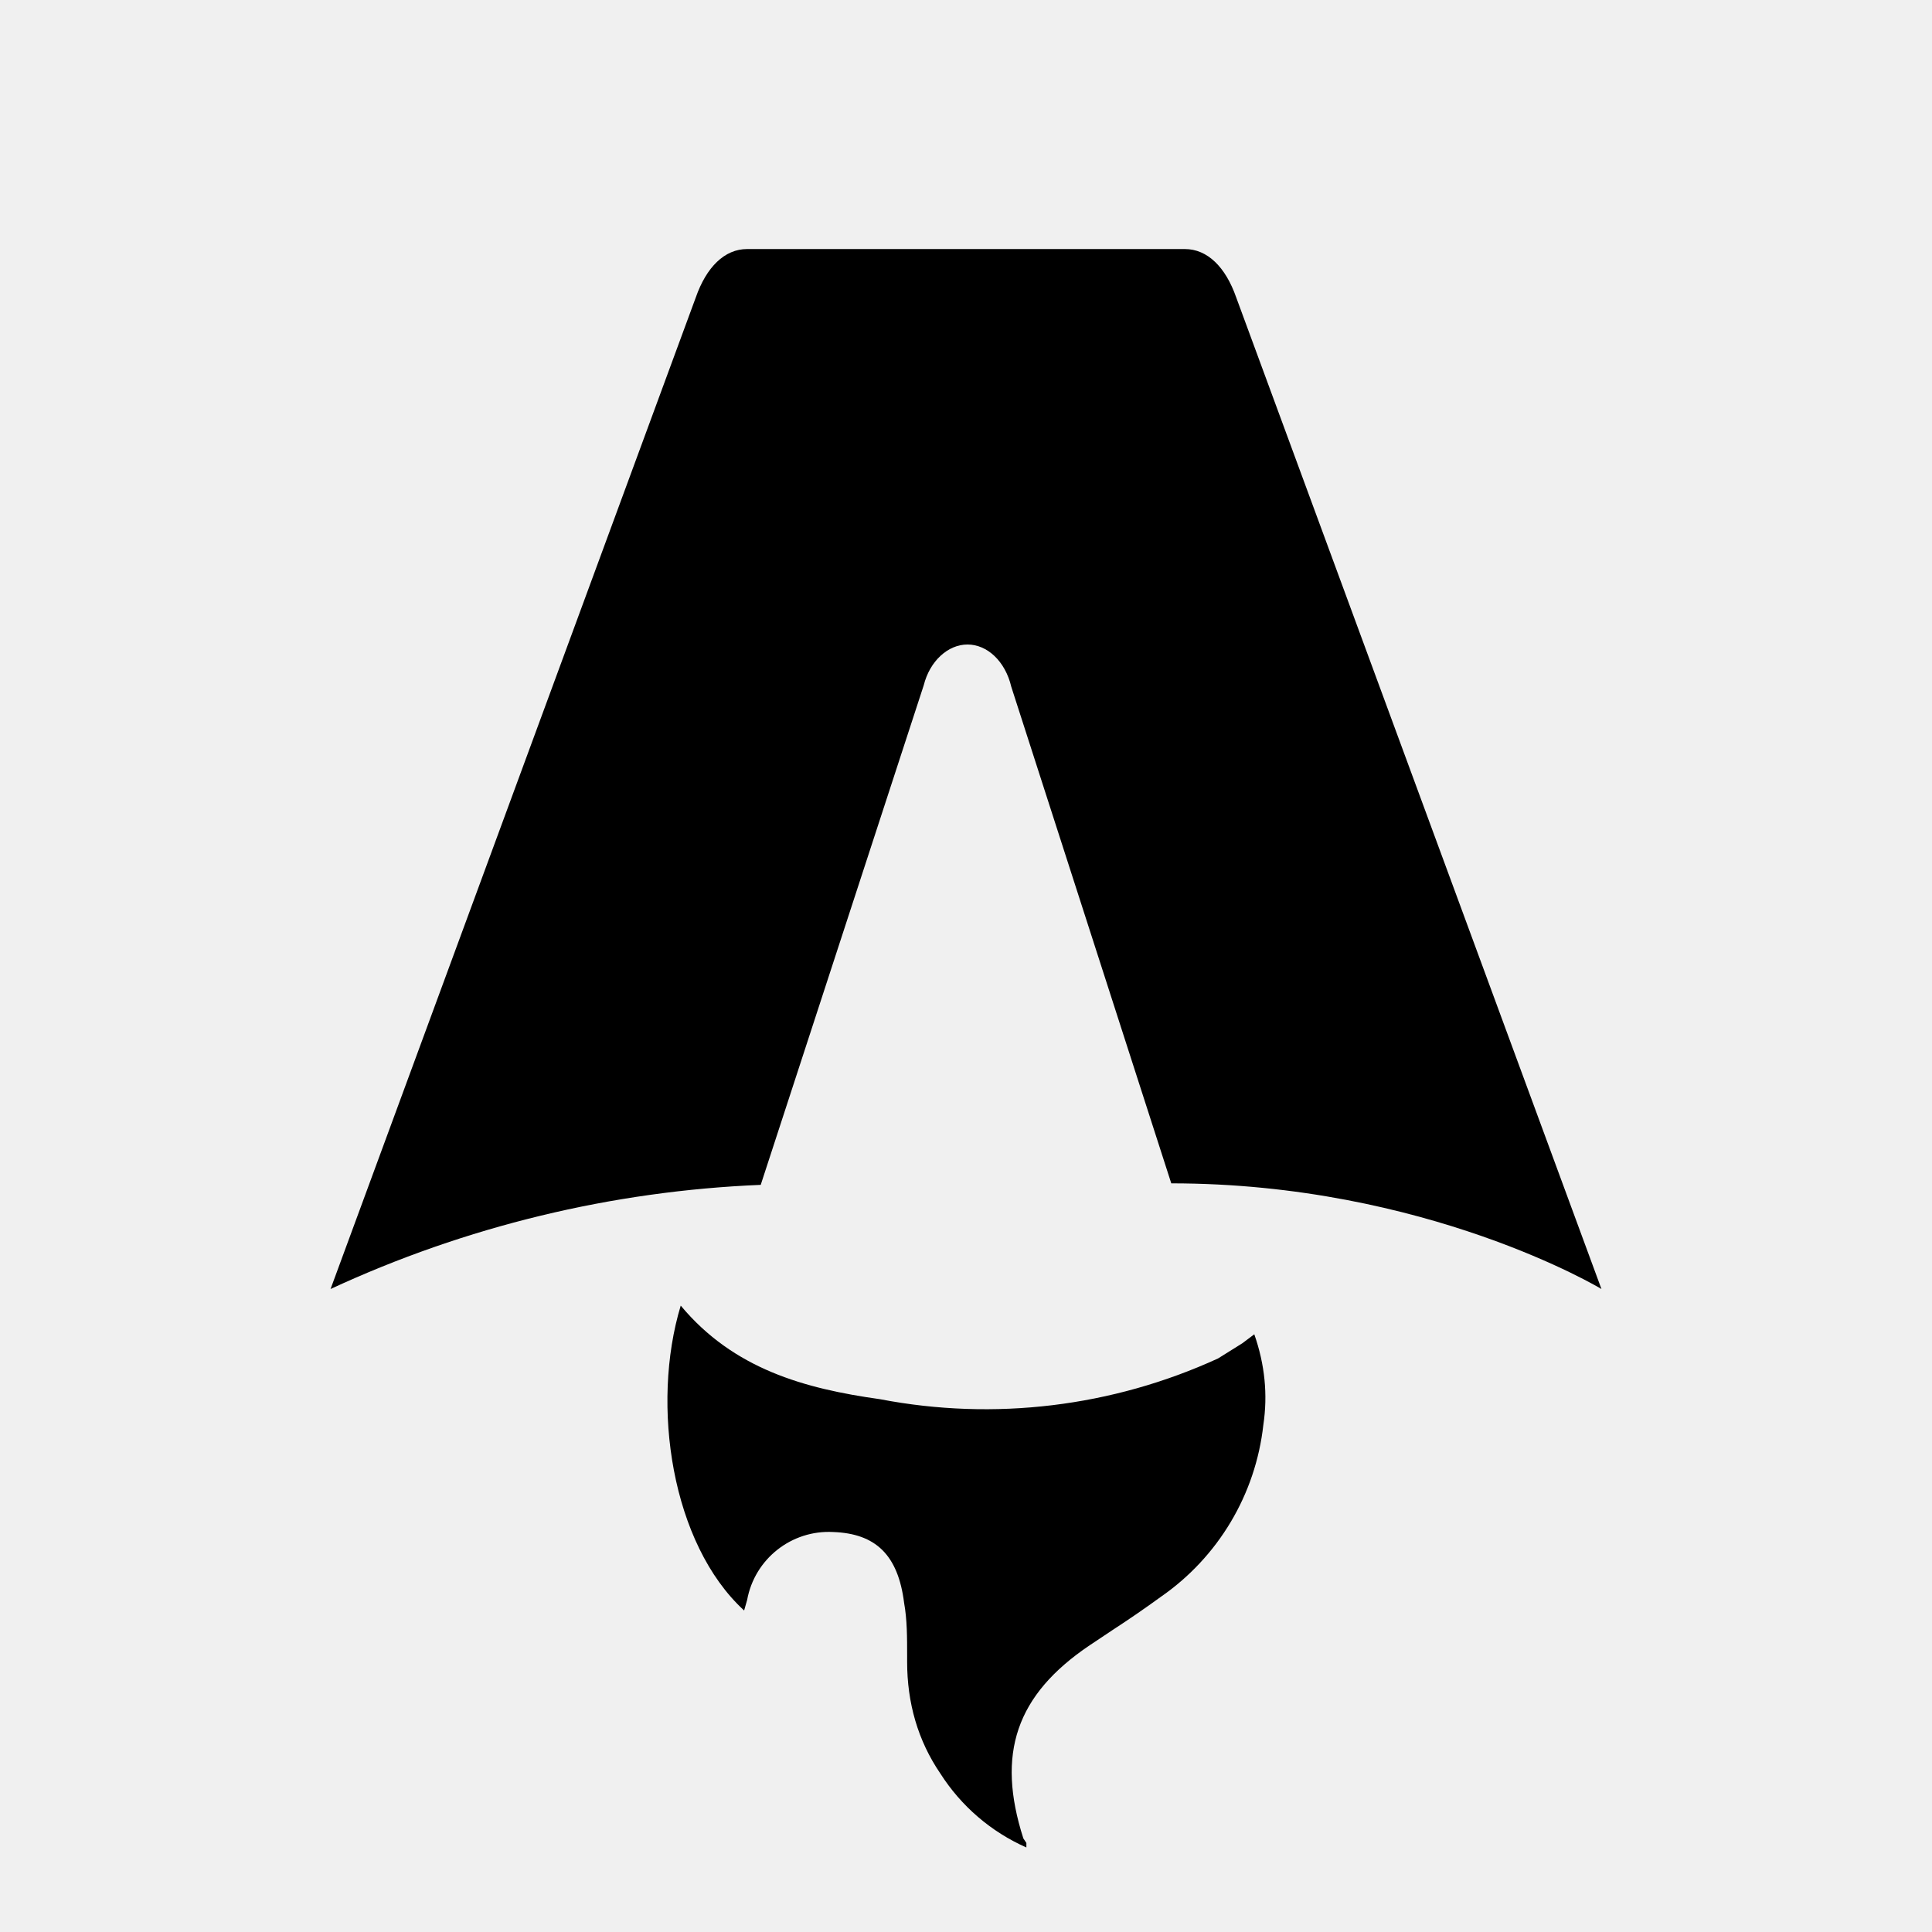
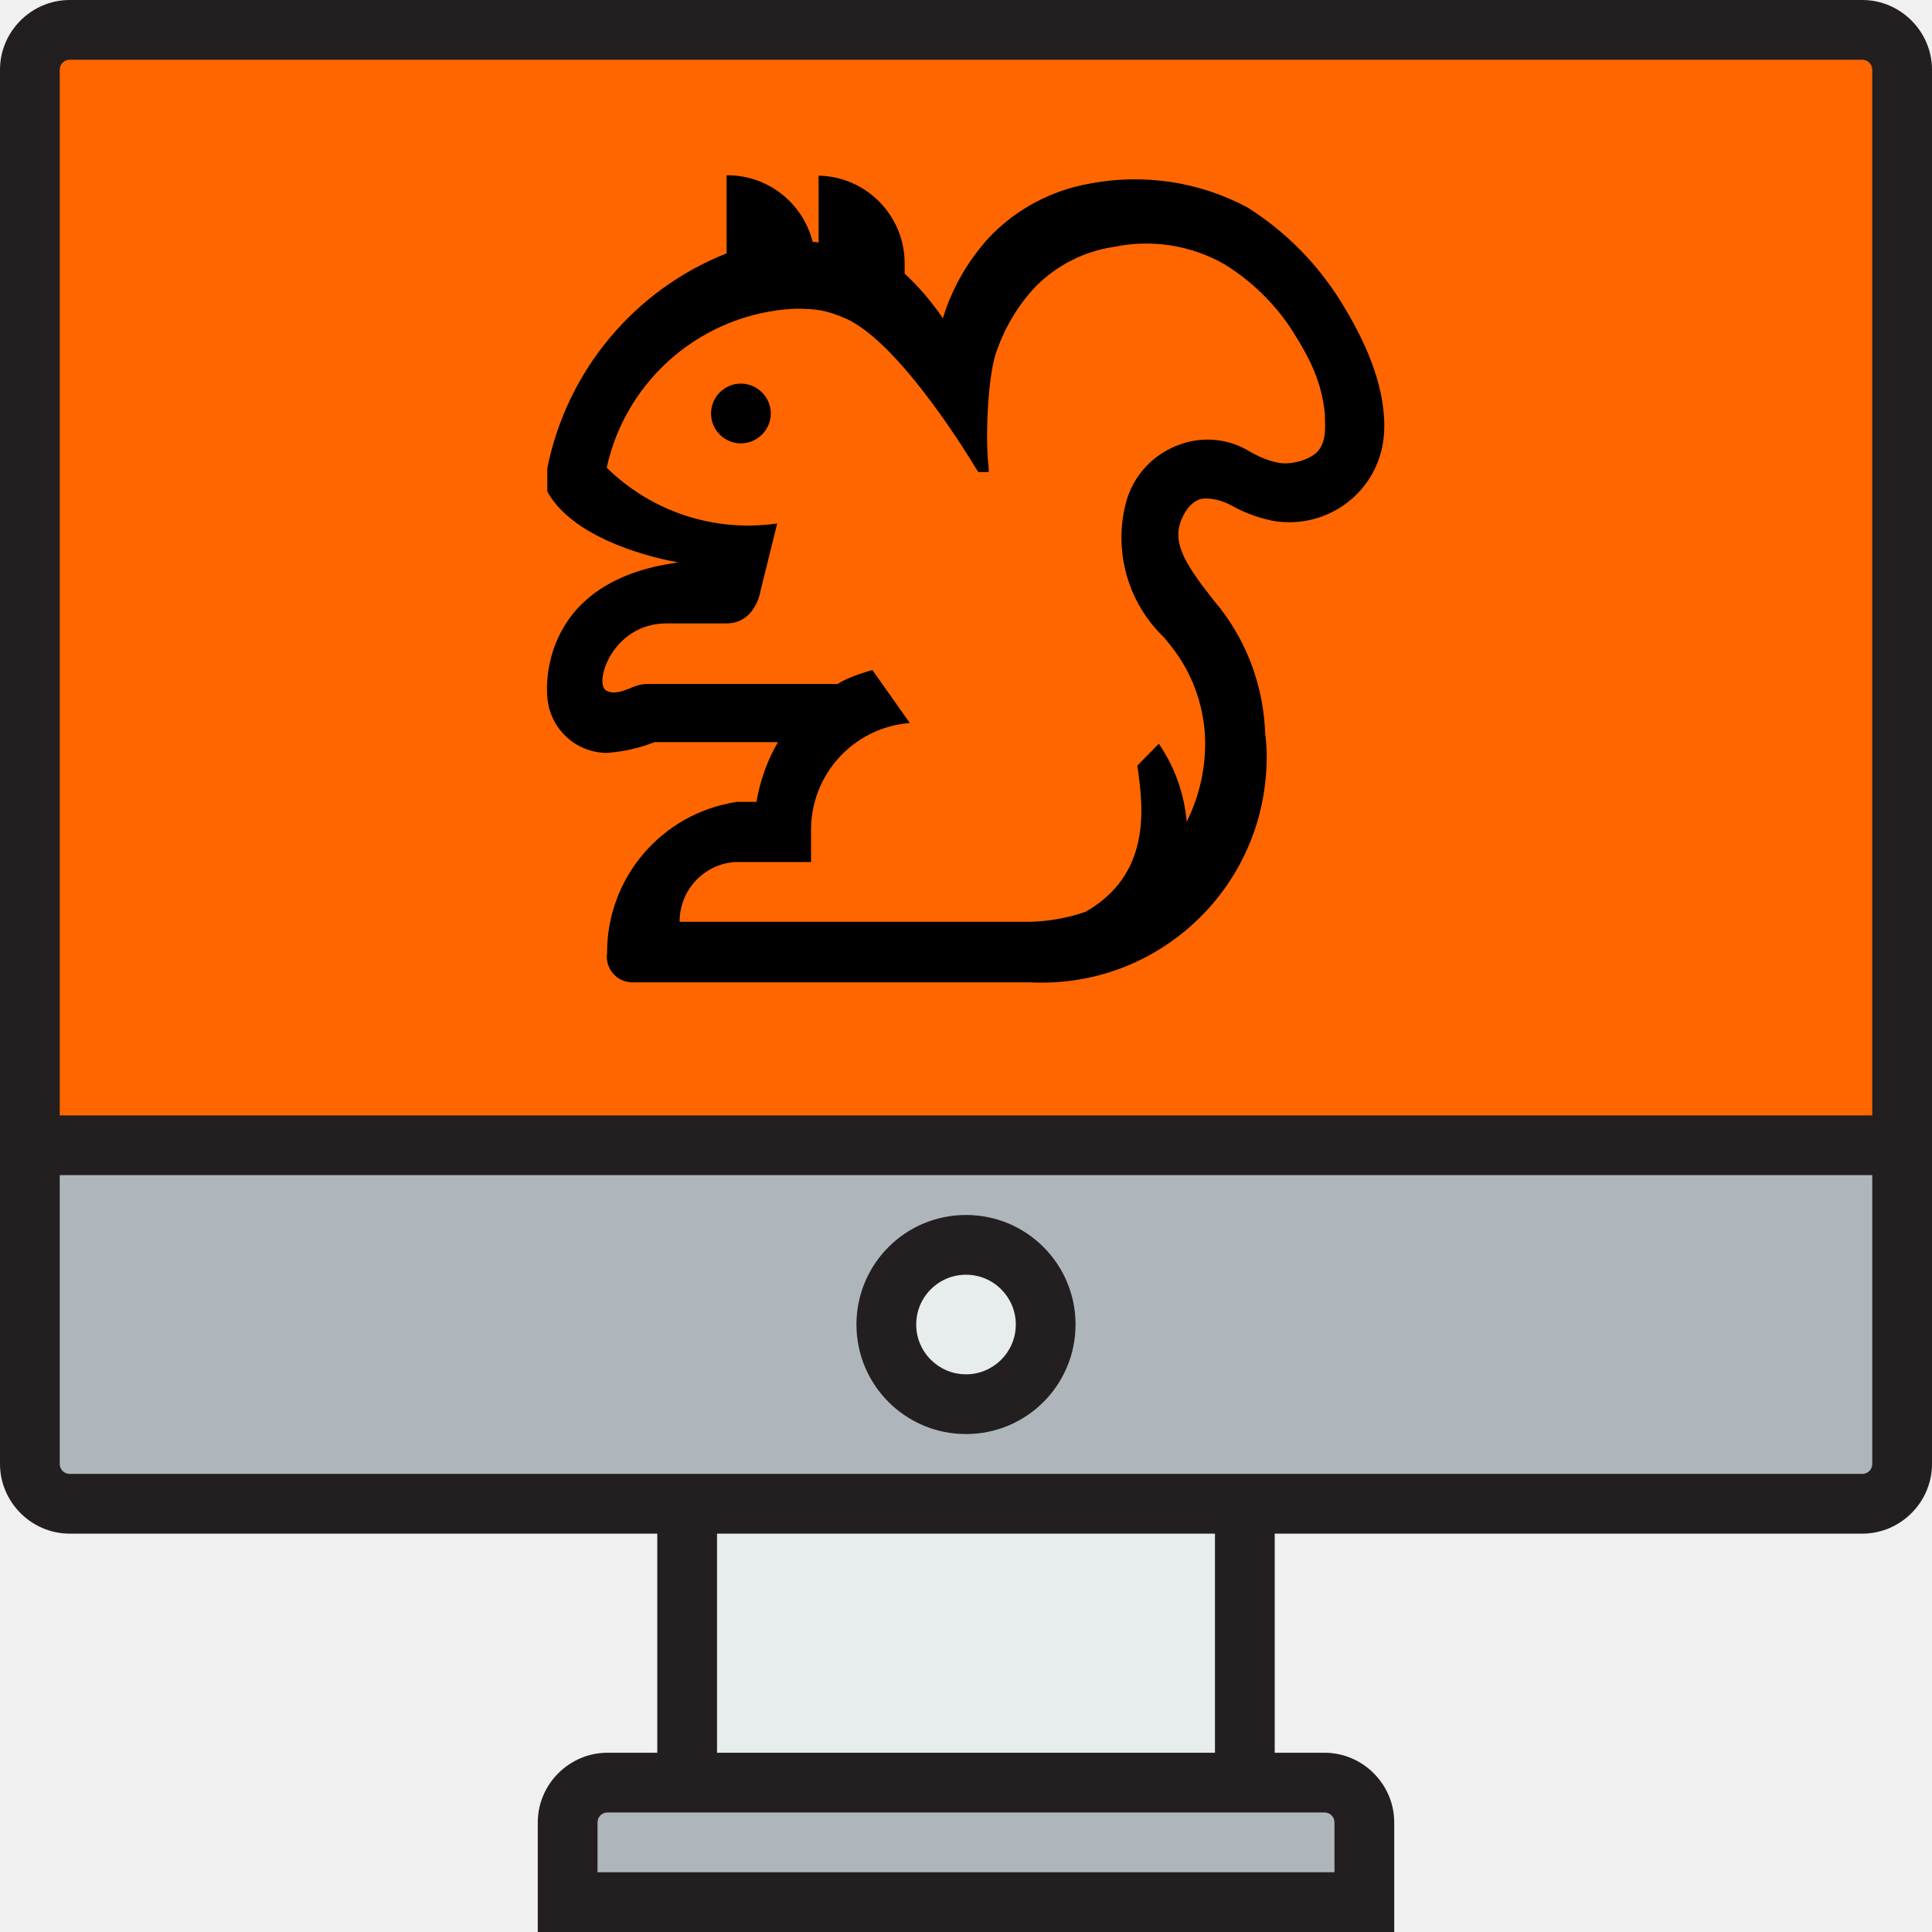
- <svg xmlns="http://www.w3.org/2000/svg" fill="none" viewBox="0 0 128 128">
-   <path d="M50.4 78.5a75.1 75.1 0 0 0-28.5 6.9l24.2-65.7c.7-2 1.9-3.2 3.4-3.2h29c1.5 0 2.7 1.2 3.4 3.2l24.2 65.7s-11.6-7-28.5-7L67 45.5c-.4-1.7-1.6-2.8-2.9-2.8-1.3 0-2.5 1.1-2.9 2.7L50.4 78.5Zm-1.1 28.2Zm-4.2-20.2c-2 6.6-.6 15.8 4.2 20.2a17.5 17.5 0 0 1 .2-.7 5.5 5.5 0 0 1 5.7-4.5c2.8.1 4.3 1.5 4.7 4.7.2 1.1.2 2.3.2 3.5v.4c0 2.7.7 5.2 2.2 7.4a13 13 0 0 0 5.7 4.9v-.3l-.2-.3c-1.8-5.6-.5-9.5 4.4-12.8l1.5-1a73 73 0 0 0 3.2-2.2 16 16 0 0 0 6.8-11.4c.3-2 .1-4-.6-6l-.8.6-1.6 1a37 37 0 0 1-22.4 2.7c-5-.7-9.7-2-13.2-6.2Z" />
-   <style>
-         path { fill: #000; }
-         @media (prefers-color-scheme: dark) {
-             path { fill: #FFF; }
-         }
-     </style>
+ <svg xmlns="http://www.w3.org/2000/svg" version="1.1" id="Layer_1" x="0px" y="0px" viewBox="0 0 485 485" style="enable-background:new 0 0 485 485;" xml:space="preserve">
+   <style type="text/css">
+ 	.st0{fill:#AFB6BB;}
+ 	.st1{fill:#E7ECED;}
+ 	.st2{fill:#FF6600;}
+ 	.st3{fill:#231F20;}
+ 	.st4{fill-rule:evenodd;clip-rule:evenodd;}
+ </style>
+   <g>
+     <g>
+       <path class="st0" d="M152.5,447.5h20h140h20c5.5,0,10,4.5,10,10v10v10h-200v-10v-10C142.5,452,147,447.5,152.5,447.5z" />
+       <rect x="172.5" y="377.5" class="st1" width="140" height="70" />
+       <path class="st2" d="M477.5,17.5v270H7.5v-270c0-5.5,4.5-10,10-10h450C473,7.5,477.5,12,477.5,17.5z" />
+       <path class="st0" d="M477.5,287.5v80c0,5.5-4.5,10-10,10h-155h-140h-155c-5.5,0-10-4.5-10-10v-80H477.5z" />
+     </g>
+     <g id="XMLID_42_">
+       <g>
+         <path class="st1" d="M242.5,312.5c11,0,20,9,20,20s-9,20-20,20s-20-9-20-20S231.5,312.5,242.5,312.5z" />
+       </g>
+       <g>
+         <path class="st3" d="M467.5,0h-450C7.9,0,0,7.9,0,17.5v350c0,9.6,7.9,17.5,17.5,17.5H165v55h-12.5c-9.6,0-17.5,7.9-17.5,17.5V485     h215v-27.5c0-9.6-7.9-17.5-17.5-17.5H320v-55h147.5c9.6,0,17.5-7.9,17.5-17.5v-350C485,7.9,477.1,0,467.5,0z M17.5,15h450     c1.4,0,2.5,1.1,2.5,2.5V280H15V17.5C15,16.1,16.1,15,17.5,15z M335,457.5V470H150v-12.5c0-1.4,1.1-2.5,2.5-2.5h180     C333.9,455,335,456.1,335,457.5z M180,440v-55h125v55H180z M467.5,370h-450c-1.4,0-2.5-1.1-2.5-2.5V295h455v72.5     C470,368.9,468.9,370,467.5,370z" />
+         <path class="st3" d="M242.5,305c-15.2,0-27.5,12.3-27.5,27.5s12.3,27.5,27.5,27.5c15.2,0,27.5-12.3,27.5-27.5     S257.7,305,242.5,305z M242.5,345c-6.9,0-12.5-5.6-12.5-12.5s5.6-12.5,12.5-12.5s12.5,5.6,12.5,12.5S249.4,345,242.5,345z" />
+       </g>
+     </g>
+   </g>
+   <path class="st4" d="M205.8,60.9c-0.6-0.1-1.2-0.1-1.8-0.2c-2.5-9.9-11.4-16.8-21.6-16.7v19.6c-23.2,9.2-40.1,29.5-45,53.9v5.9  c6.9,12.6,28.6,17,32.4,17.7c0.4,0.1,0.6,0.1,0.5,0.1c-36.4,4.8-32.9,33.8-32.9,33.8c0.6,7.9,7.1,14,15,14c4.1-0.3,8.1-1.2,11.9-2.7  h31c-2.7,4.6-4.5,9.7-5.4,15H185c-18.8,2.8-32.7,19-32.6,38c-0.5,3.4,1.9,6.7,5.3,7.2c0.2,0,0.4,0,0.5,0.1h100.4  c31.2,1.6,57.7-22.4,59.3-53.6c0.2-3,0.1-6-0.3-8.9c-0.4-11.4-4.3-22.4-11.3-31.4l-1.7-2.1c-6.5-8.3-10.2-13.7-8.3-19.4  c2-5.7,5.5-6,5.5-6s2.8-0.5,6.8,1.4c3.3,1.9,6.9,3.3,10.7,4.1c10.8,2,21.6-3.6,26.1-13.6c1.4-3.1,2.1-6.5,2.1-10  c0.1-10.8-5-21.9-10.9-31.4s-13.9-17.6-23.4-23.6c-12.1-6.5-26.1-8.6-39.7-6c-9.6,1.7-18.4,6.4-25.1,13.4  c-5.4,5.9-9.4,12.8-11.7,20.4c-2.8-4.1-6-7.9-9.6-11.2v-2.4c0.1-12.1-9.6-22-21.6-22.2v16.8H205.8z M285.5,192.2  c1.7,11.1,3.3,27.4-13,36.7c-4.4,1.5-9.1,2.4-13.9,2.5h-88c0-7.9,6-14.4,13.8-15h19.2v-7.5c-0.3-14.3,10.6-26.3,24.8-27.4l-9.4-13.3  c-3.5,1-7,2.3-8.7,3.5h-48.2c-1.4,0.1-2.7,0.5-4,1.1c-2.1,0.8-4.1,1.6-6,0.5c-3-2,1.7-16.8,15.2-16.8h15c7.4,0,8.6-8.1,8.6-8.1  l4.2-17c-15.7,2.3-31.5-2.9-42.8-14c4.9-22.4,24.3-38.8,47.2-39.9h1.2c3.9,0.1,6.5,0.2,11.7,2.5c14,6.3,32.3,37.1,32.3,37.1l0.9,1.4  h2.6v-1.1c-0.9-6.7-0.3-22,1.7-28.4c2.1-6.4,5.5-12.2,10.1-17.1c5.3-5.3,12.1-8.8,19.5-9.9c9.5-2,19.5-0.5,28,4.4  c6.9,4.3,12.8,10.1,17.1,16.9s7.2,12.6,8,20.7c0,0.3,0,0.7,0,1.2c0.1,2.1,0.3,5.9-1.9,8.2c-1.9,2-6.7,3.5-10.1,2.7  c-2.4-0.5-4.7-1.5-6.8-2.7c-5.1-3.2-11.4-3.9-17.1-2c-7,2.3-12.3,7.9-14.1,15c-3.1,12.1,0.6,25,9.6,33.6l1.7,2.1  c5.2,6.5,8.2,14.5,8.6,22.8c0.3,7.4-1.3,14.8-4.6,21.4c-0.6-7-3-13.8-7-19.6L285.5,192.2L285.5,192.2z M186,96.3  c-4.2,0-7.5,3.4-7.5,7.5c0,4.2,3.4,7.5,7.5,7.5s7.5-3.4,7.5-7.5C193.5,99.7,190.1,96.3,186,96.3z" />
</svg>
